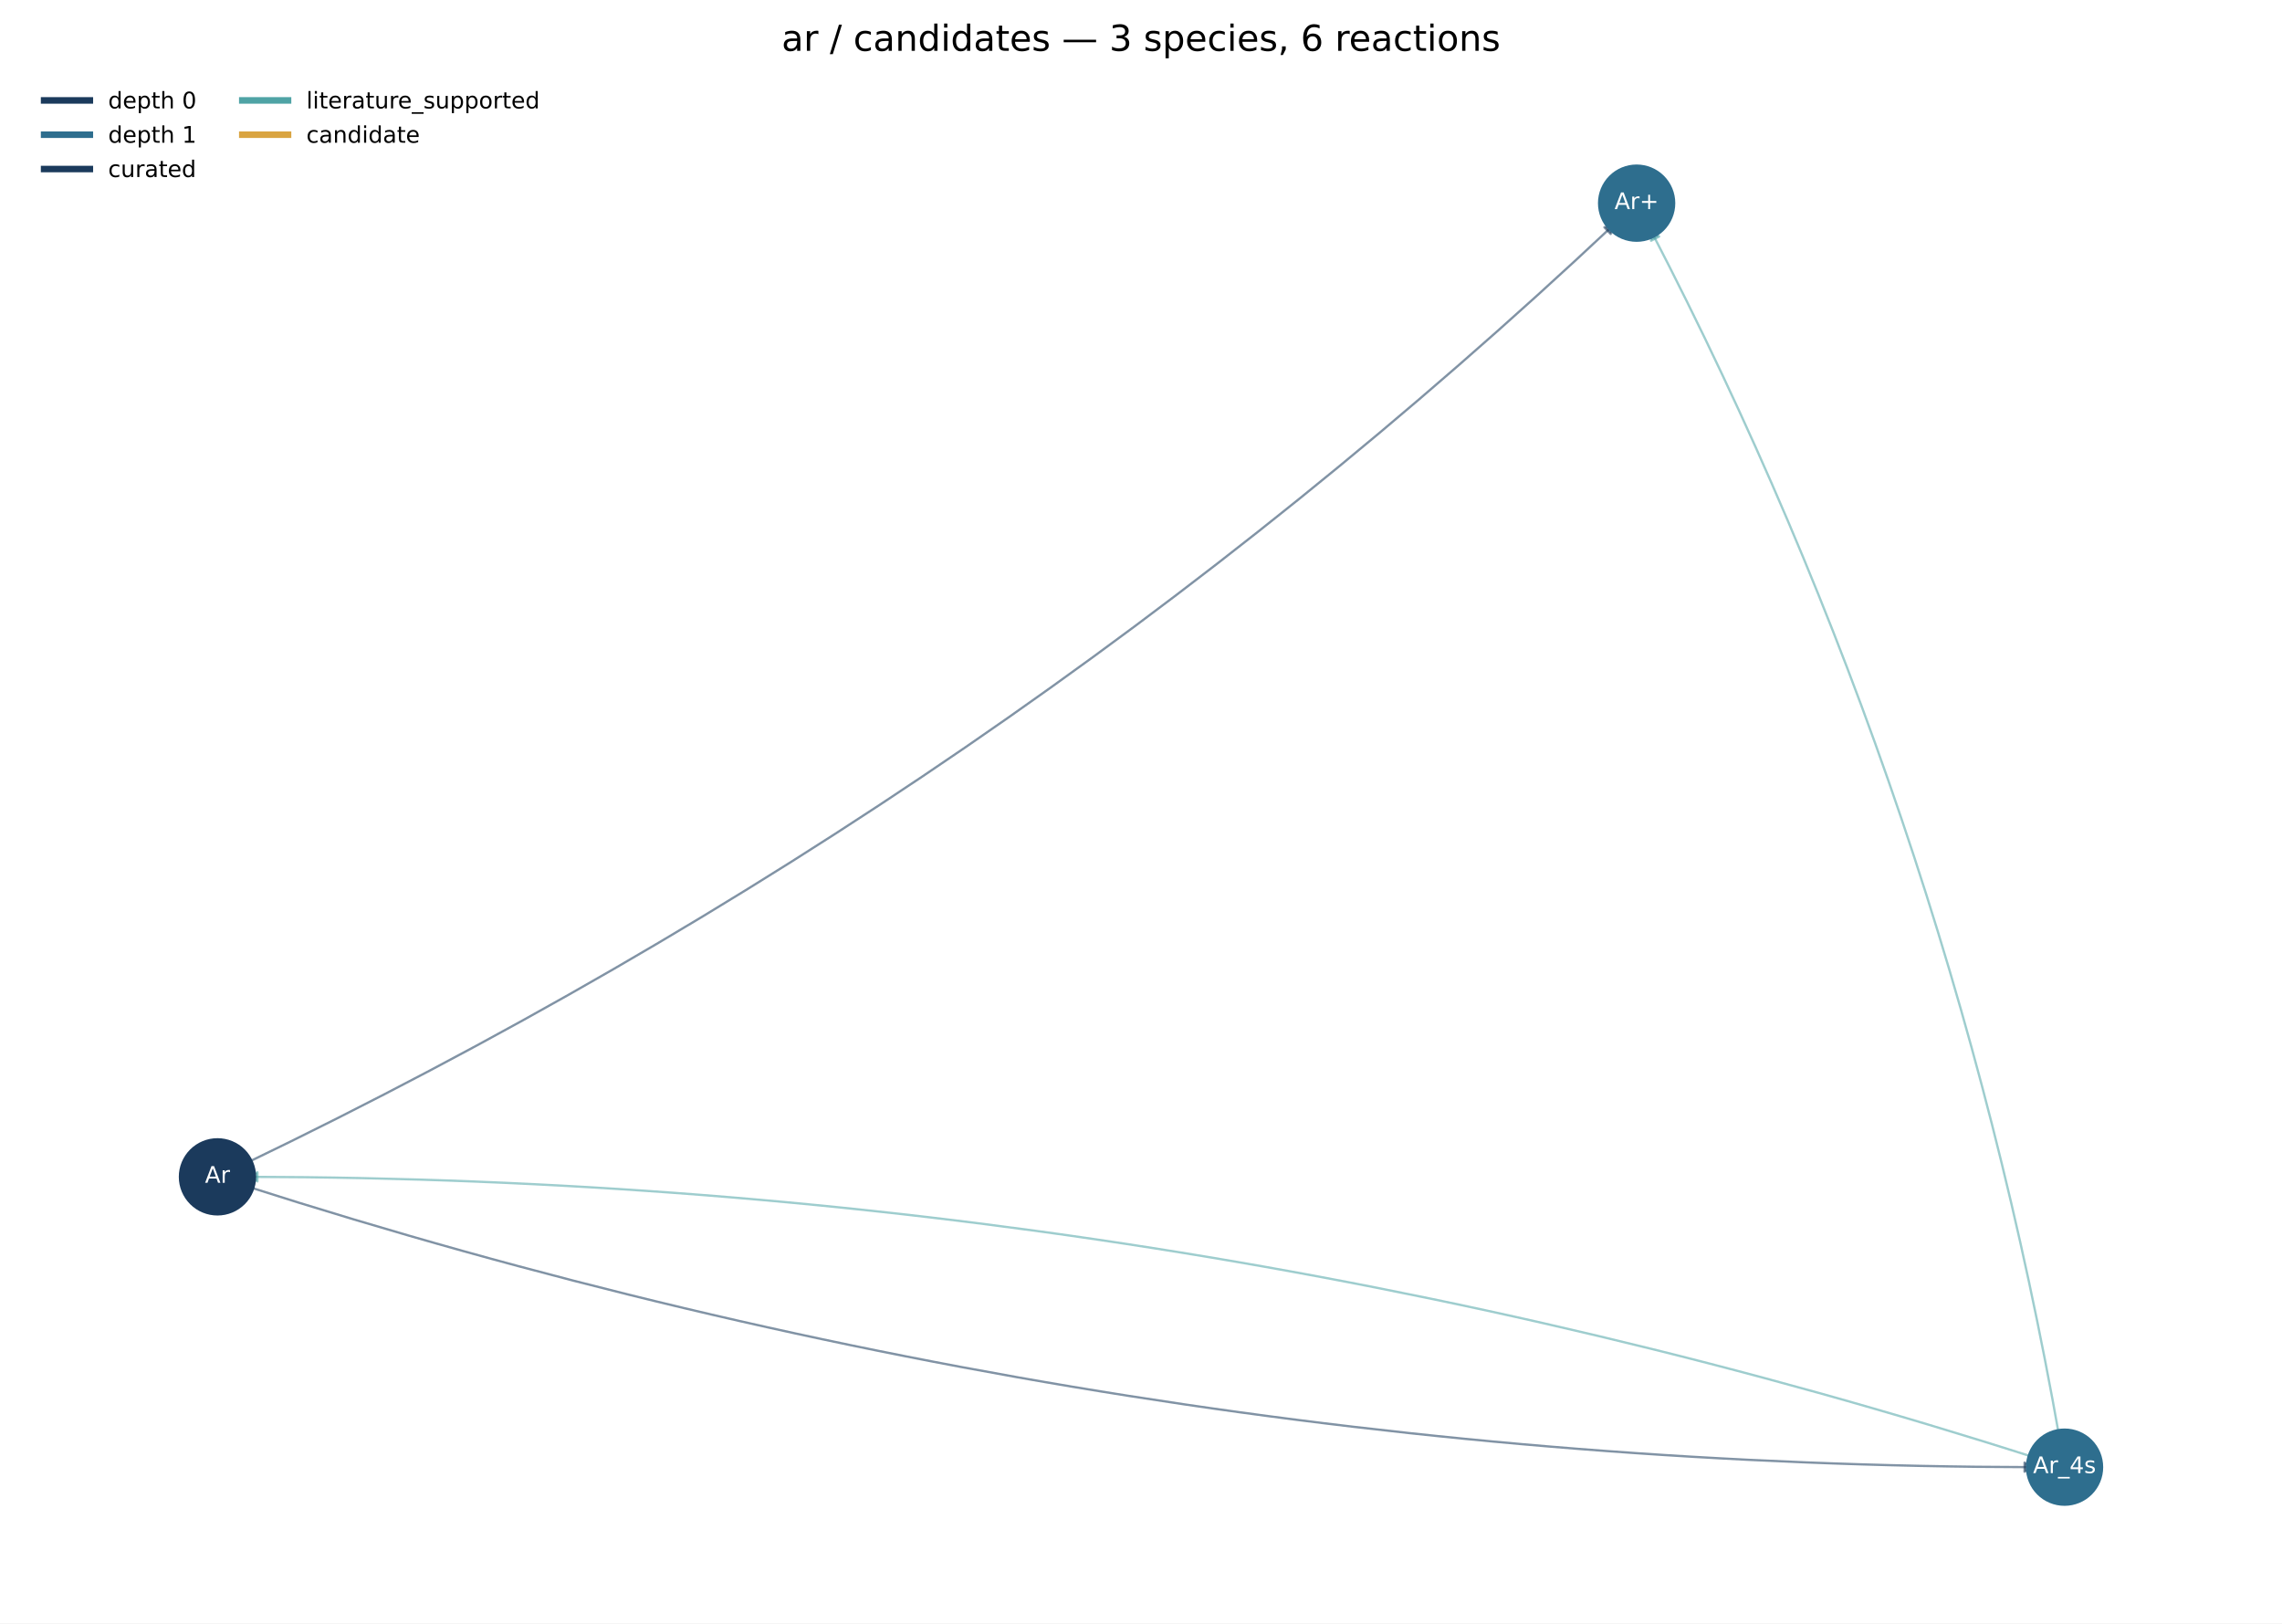
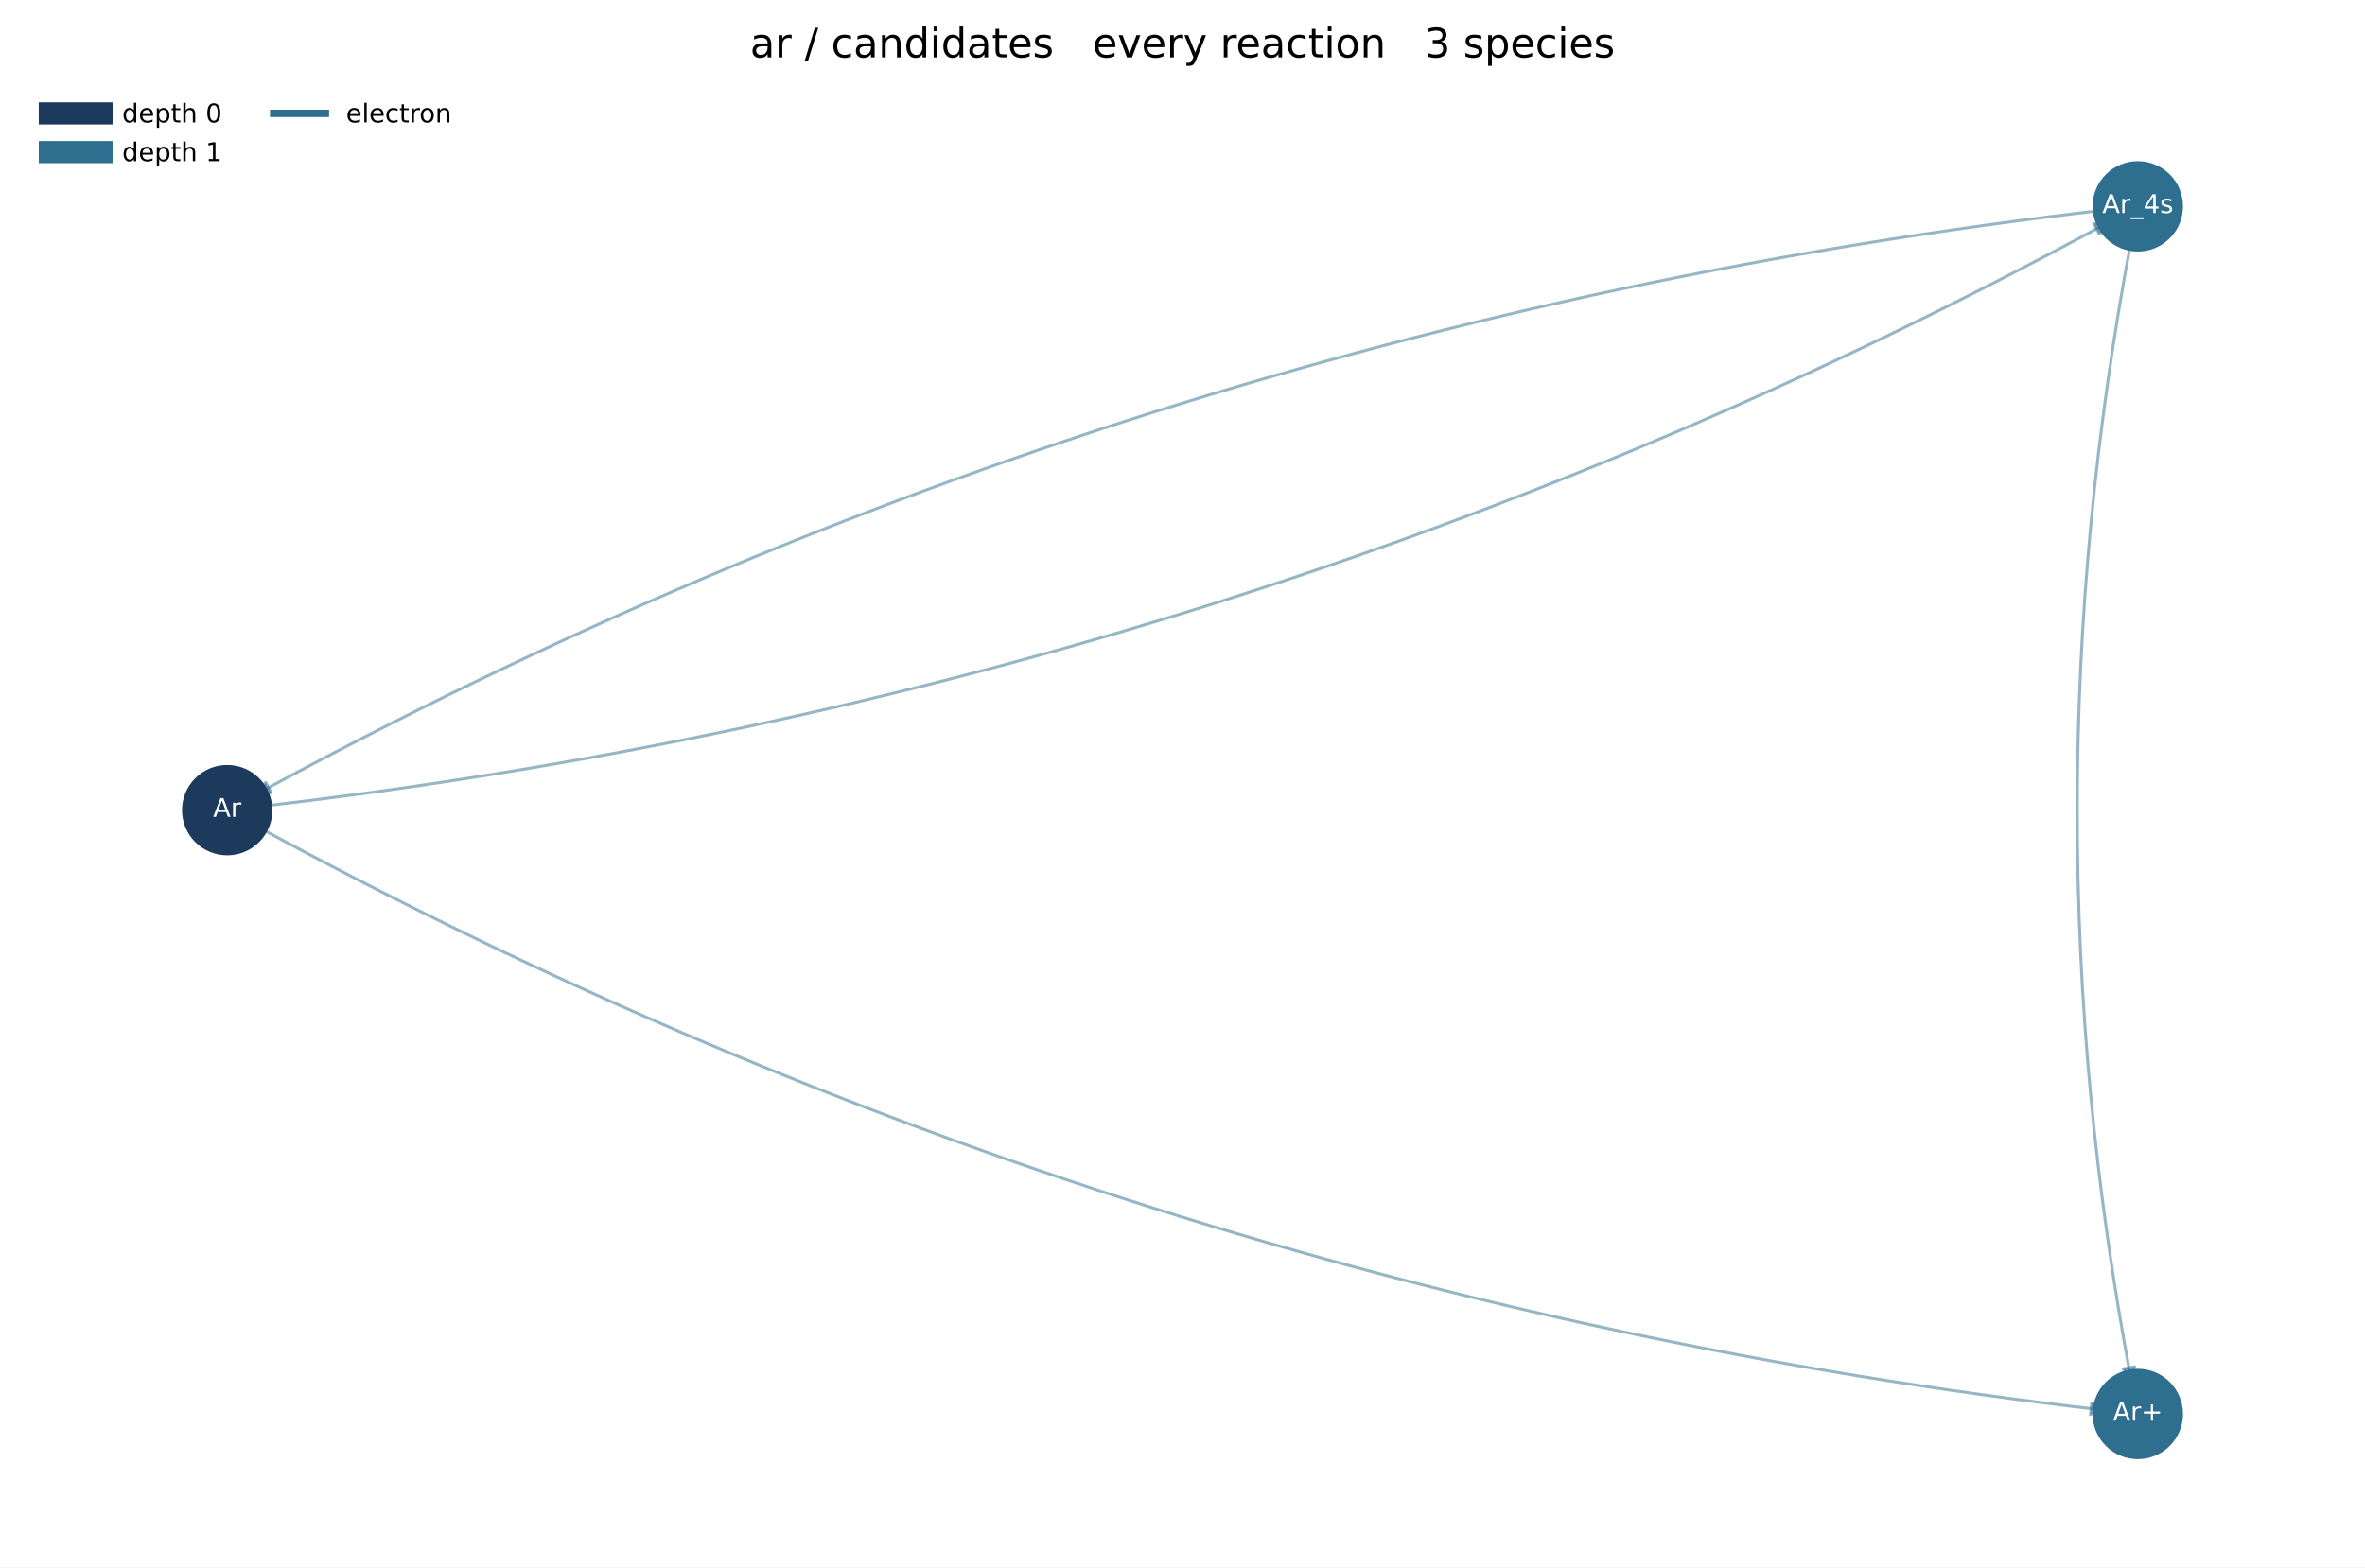
- <svg xmlns="http://www.w3.org/2000/svg" xmlns:xlink="http://www.w3.org/1999/xlink" width="698.4pt" height="496.801pt" viewBox="0 0 698.4 496.801" version="1.1">
+ <svg xmlns="http://www.w3.org/2000/svg" xmlns:xlink="http://www.w3.org/1999/xlink" width="640.8pt" height="424.801pt" viewBox="0 0 640.8 424.801" version="1.1">
  <defs>
    <style type="text/css">*{stroke-linejoin: round; stroke-linecap: butt}</style>
  </defs>
  <g id="figure_1">
    <g id="patch_1">
-       <path d="M 0 496.801  L 698.4 496.801  L 698.4 0  L 0 0  z " style="fill: #ffffff" />
+       <path d="M 0 424.801  L 640.8 424.801  L 640.8 0  L 0 0  z " style="fill: #ffffff" />
    </g>
    <g id="axes_1">
      <g id="patch_2">
-         <path d="M 74.795 362.801  Q 342.301 448.455 622.403 448.988  " clip-path="url(#pfa928fa16e)" style="fill: none; stroke: #1b3a5c; stroke-opacity: 0.55; stroke-width: 0.7; stroke-linecap: round" />
-         <path d="M 619.605 447.583  L 622.403 448.988  L 619.6 450.383  z " clip-path="url(#pfa928fa16e)" style="fill: #1b3a5c; fill-opacity: 0.55; stroke: #1b3a5c; stroke-opacity: 0.55; stroke-width: 0.7; stroke-linecap: round" />
+         <path d="M 70.162 218.614  Q 336.262 187.926 570.863 60.507  " clip-path="url(#p278130043a)" style="fill: none; stroke: #2e6e8e; stroke-opacity: 0.5; stroke-width: 0.8; stroke-linecap: round" />
+         <path d="M 567.287 60.628  L 570.863 60.507  L 568.814 63.44  z " clip-path="url(#p278130043a)" style="fill: #2e6e8e; fill-opacity: 0.5; stroke: #2e6e8e; stroke-opacity: 0.5; stroke-width: 0.8; stroke-linecap: round" />
      </g>
      <g id="patch_3">
-         <path d="M 74.372 356.412  Q 306.794 244.794 494.019 68.662  " clip-path="url(#pfa928fa16e)" style="fill: none; stroke: #1b3a5c; stroke-opacity: 0.55; stroke-width: 0.7; stroke-linecap: round" />
-         <path d="M 491.02 69.561  L 494.019 68.662  L 492.938 71.601  z " clip-path="url(#pfa928fa16e)" style="fill: #1b3a5c; fill-opacity: 0.55; stroke: #1b3a5c; stroke-opacity: 0.55; stroke-width: 0.7; stroke-linecap: round" />
+         <path d="M 69.154 223.735  Q 304.54 351.581 569.752 382.165  " clip-path="url(#p278130043a)" style="fill: none; stroke: #2e6e8e; stroke-opacity: 0.5; stroke-width: 0.8; stroke-linecap: round" />
+         <path d="M 566.756 380.209  L 569.752 382.165  L 566.39 383.388  z " clip-path="url(#p278130043a)" style="fill: #2e6e8e; fill-opacity: 0.5; stroke: #2e6e8e; stroke-opacity: 0.5; stroke-width: 0.8; stroke-linecap: round" />
      </g>
      <g id="patch_4">
-         <path d="M 630.37 440.449  Q 596.039 245.531 505.258 70.543  " clip-path="url(#pfa928fa16e)" style="fill: none; stroke: #4fa3a5; stroke-opacity: 0.55; stroke-width: 0.7; stroke-linecap: round" />
-         <path d="M 505.305 73.673  L 505.258 70.543  L 507.79 72.384  z " clip-path="url(#pfa928fa16e)" style="fill: #4fa3a5; fill-opacity: 0.55; stroke: #4fa3a5; stroke-opacity: 0.55; stroke-width: 0.7; stroke-linecap: round" />
+         <path d="M 577.587 64.428  Q 548.168 219.582 577.421 373.856  " clip-path="url(#p278130043a)" style="fill: none; stroke: #2e6e8e; stroke-opacity: 0.5; stroke-width: 0.8; stroke-linecap: round" />
+         <path d="M 578.397 370.414  L 577.421 373.856  L 575.253 371.01  z " clip-path="url(#p278130043a)" style="fill: #2e6e8e; fill-opacity: 0.5; stroke: #2e6e8e; stroke-opacity: 0.5; stroke-width: 0.8; stroke-linecap: round" />
      </g>
      <g id="patch_5">
-         <path d="M 623.605 446.326  Q 356.099 360.672 75.997 360.139  " clip-path="url(#pfa928fa16e)" style="fill: none; stroke: #4fa3a5; stroke-opacity: 0.55; stroke-width: 0.7; stroke-linecap: round" />
-         <path d="M 78.795 361.545  L 75.997 360.139  L 78.8 358.745  z " clip-path="url(#pfa928fa16e)" style="fill: #4fa3a5; fill-opacity: 0.55; stroke: #4fa3a5; stroke-opacity: 0.55; stroke-width: 0.7; stroke-linecap: round" />
+         <path d="M 570.638 56.892  Q 304.538 87.579 69.937 214.998  " clip-path="url(#p278130043a)" style="fill: none; stroke: #2e6e8e; stroke-opacity: 0.5; stroke-width: 0.8; stroke-linecap: round" />
+         <path d="M 73.513 214.877  L 69.937 214.998  L 71.986 212.065  z " clip-path="url(#p278130043a)" style="fill: #2e6e8e; fill-opacity: 0.5; stroke: #2e6e8e; stroke-opacity: 0.5; stroke-width: 0.8; stroke-linecap: round" />
      </g>
      <g id="PathCollection_1">
        <defs>
-           <path id="C0_0_fe22f1b08b" d="M 0 11.832  C 3.138 11.832 6.148 10.585 8.367 8.367  C 10.585 6.148 11.832 3.138 11.832 -0  C 11.832 -3.138 10.585 -6.148 8.367 -8.367  C 6.148 -10.585 3.138 -11.832 0 -11.832  C -3.138 -11.832 -6.148 -10.585 -8.367 -8.367  C -10.585 -6.148 -11.832 -3.138 -11.832 0  C -11.832 3.138 -10.585 6.148 -8.367 8.367  C -6.148 10.585 -3.138 11.832 0 11.832  z " />
+           <path id="C0_0_7043ce59fd" d="M 0 12.247  C 3.248 12.247 6.364 10.957 8.66 8.66  C 10.957 6.364 12.247 3.248 12.247 -0  C 12.247 -3.248 10.957 -6.364 8.66 -8.66  C 6.364 -10.957 3.248 -12.247 0 -12.247  C -3.248 -12.247 -6.364 -10.957 -8.66 -8.66  C -10.957 -6.364 -12.247 -3.248 -12.247 0  C -12.247 3.248 -10.957 6.364 -8.66 8.66  C -6.364 10.957 -3.248 12.247 0 12.247  z " />
        </defs>
-         <g clip-path="url(#pfa928fa16e)">
-           <use xlink:href="#C0_0_fe22f1b08b" x="66.555" y="360.142" style="fill: #1b3a5c" />
-         </g>
-         <g clip-path="url(#pfa928fa16e)">
-           <use xlink:href="#C0_0_fe22f1b08b" x="500.884" y="62.174" style="fill: #2e6e8e" />
-         </g>
-         <g clip-path="url(#pfa928fa16e)">
-           <use xlink:href="#C0_0_fe22f1b08b" x="631.845" y="448.986" style="fill: #2e6e8e" />
+         <g clip-path="url(#p278130043a)">
+           <use xlink:href="#C0_0_7043ce59fd" x="61.557" y="219.58" style="fill: #1b3a5c" />
+         </g>
+         <g clip-path="url(#p278130043a)">
+           <use xlink:href="#C0_0_7043ce59fd" x="579.243" y="383.234" style="fill: #2e6e8e" />
+         </g>
+         <g clip-path="url(#p278130043a)">
+           <use xlink:href="#C0_0_7043ce59fd" x="579.243" y="55.926" style="fill: #2e6e8e" />
        </g>
      </g>
      <g id="text_1">
-         <g clip-path="url(#pfa928fa16e)">
-           <g style="fill: #ffffff" transform="translate(62.72232 361.96) scale(0.07 -0.07)">
+         <g clip-path="url(#p278130043a)">
+           <g style="fill: #ffffff" transform="translate(57.72398 221.3979) scale(0.07 -0.07)">
            <defs>
              <path id="DejaVuSans-24" d="M 2188 4044  L 1331 1722  L 3047 1722  L 2188 4044  z M 1831 4666  L 2547 4666  L 4325 0  L 3669 0  L 3244 1197  L 1141 1197  L 716 0  L 50 0  L 1831 4666  z " transform="scale(0.015625)" />
              <path id="DejaVuSans-55" d="M 2631 2963  Q 2534 3019 2420 3045  Q 2306 3072 2169 3072  Q 1681 3072 1420 2755  Q 1159 2438 1159 1844  L 1159 0  L 581 0  L 581 3500  L 1159 3500  L 1159 2956  Q 1341 3275 1631 3429  Q 1922 3584 2338 3584  Q 2397 3584 2469 3576  Q 2541 3569 2628 3553  L 2631 2963  z " transform="scale(0.015625)" />
            </defs>
            <use xlink:href="#DejaVuSans-24" />
            <use xlink:href="#DejaVuSans-55" transform="translate(68.40625 0)" />
          </g>
        </g>
      </g>
      <g id="text_2">
-         <g clip-path="url(#pfa928fa16e)">
-           <g style="fill: #ffffff" transform="translate(494.1181 63.99191) scale(0.07 -0.07)">
+         <g clip-path="url(#p278130043a)">
+           <g style="fill: #ffffff" transform="translate(572.477 385.0519) scale(0.07 -0.07)">
            <defs>
              <path id="DejaVuSans-e" d="M 2944 4013  L 2944 2272  L 4684 2272  L 4684 1741  L 2944 1741  L 2944 0  L 2419 0  L 2419 1741  L 678 1741  L 678 2272  L 2419 2272  L 2419 4013  L 2944 4013  z " transform="scale(0.015625)" />
            </defs>
            <use xlink:href="#DejaVuSans-24" />
            <use xlink:href="#DejaVuSans-55" transform="translate(68.40625 0)" />
            <use xlink:href="#DejaVuSans-e" transform="translate(109.5156 0)" />
          </g>
        </g>
      </g>
      <g id="text_3">
-         <g clip-path="url(#pfa928fa16e)">
-           <g style="fill: #ffffff" transform="translate(622.2114 450.804) scale(0.07 -0.07)">
+         <g clip-path="url(#p278130043a)">
+           <g style="fill: #ffffff" transform="translate(569.6098 57.74397) scale(0.07 -0.07)">
            <defs>
              <path id="DejaVuSans-42" d="M 3263 -1063  L 3263 -1509  L -63 -1509  L -63 -1063  L 3263 -1063  z " transform="scale(0.015625)" />
              <path id="DejaVuSans-17" d="M 2419 4116  L 825 1625  L 2419 1625  L 2419 4116  z M 2253 4666  L 3047 4666  L 3047 1625  L 3713 1625  L 3713 1100  L 3047 1100  L 3047 0  L 2419 0  L 2419 1100  L 313 1100  L 313 1709  L 2253 4666  z " transform="scale(0.015625)" />
              <path id="DejaVuSans-56" d="M 2834 3397  L 2834 2853  Q 2591 2978 2328 3040  Q 2066 3103 1784 3103  Q 1356 3103 1142 2972  Q 928 2841 928 2578  Q 928 2378 1081 2264  Q 1234 2150 1697 2047  L 1894 2003  Q 2506 1872 2764 1633  Q 3022 1394 3022 966  Q 3022 478 2636 193  Q 2250 -91 1575 -91  Q 1294 -91 989 -36  Q 684 19 347 128  L 347 722  Q 666 556 975 473  Q 1284 391 1588 391  Q 1994 391 2212 530  Q 2431 669 2431 922  Q 2431 1156 2273 1281  Q 2116 1406 1581 1522  L 1381 1569  Q 847 1681 609 1914  Q 372 2147 372 2553  Q 372 3047 722 3315  Q 1072 3584 1716 3584  Q 2034 3584 2315 3537  Q 2597 3491 2834 3397  z " transform="scale(0.015625)" />
            </defs>
            <use xlink:href="#DejaVuSans-24" />
            <use xlink:href="#DejaVuSans-55" transform="translate(68.40625 0)" />
            <use xlink:href="#DejaVuSans-42" transform="translate(109.5156 0)" />
            <use xlink:href="#DejaVuSans-17" transform="translate(159.5156 0)" />
            <use xlink:href="#DejaVuSans-56" transform="translate(223.1406 0)" />
          </g>
        </g>
      </g>
      <g id="text_4">
-         <g transform="translate(239.2043 15.55828) scale(0.11 -0.11)">
+         <g transform="translate(203.2328 15.55828) scale(0.11 -0.11)">
          <defs>
            <path id="DejaVuSans-44" d="M 2194 1759  Q 1497 1759 1228 1600  Q 959 1441 959 1056  Q 959 750 1161 570  Q 1363 391 1709 391  Q 2188 391 2477 730  Q 2766 1069 2766 1631  L 2766 1759  L 2194 1759  z M 3341 1997  L 3341 0  L 2766 0  L 2766 531  Q 2569 213 2275 61  Q 1981 -91 1556 -91  Q 1019 -91 701 211  Q 384 513 384 1019  Q 384 1609 779 1909  Q 1175 2209 1959 2209  L 2766 2209  L 2766 2266  Q 2766 2663 2505 2880  Q 2244 3097 1772 3097  Q 1472 3097 1187 3025  Q 903 2953 641 2809  L 641 3341  Q 956 3463 1253 3523  Q 1550 3584 1831 3584  Q 2591 3584 2966 3190  Q 3341 2797 3341 1997  z " transform="scale(0.015625)" />
            <path id="DejaVuSans-3" transform="scale(0.015625)" />
            <path id="DejaVuSans-12" d="M 1625 4666  L 2156 4666  L 531 -594  L 0 -594  L 1625 4666  z " transform="scale(0.015625)" />
            <path id="DejaVuSans-46" d="M 3122 3366  L 3122 2828  Q 2878 2963 2633 3030  Q 2388 3097 2138 3097  Q 1578 3097 1268 2742  Q 959 2388 959 1747  Q 959 1106 1268 751  Q 1578 397 2138 397  Q 2388 397 2633 464  Q 2878 531 3122 666  L 3122 134  Q 2881 22 2623 -34  Q 2366 -91 2075 -91  Q 1284 -91 818 406  Q 353 903 353 1747  Q 353 2603 823 3093  Q 1294 3584 2113 3584  Q 2378 3584 2631 3529  Q 2884 3475 3122 3366  z " transform="scale(0.015625)" />
            <path id="DejaVuSans-51" d="M 3513 2113  L 3513 0  L 2938 0  L 2938 2094  Q 2938 2591 2744 2837  Q 2550 3084 2163 3084  Q 1697 3084 1428 2787  Q 1159 2491 1159 1978  L 1159 0  L 581 0  L 581 3500  L 1159 3500  L 1159 2956  Q 1366 3272 1645 3428  Q 1925 3584 2291 3584  Q 2894 3584 3203 3211  Q 3513 2838 3513 2113  z " transform="scale(0.015625)" />
            <path id="DejaVuSans-47" d="M 2906 2969  L 2906 4863  L 3481 4863  L 3481 0  L 2906 0  L 2906 525  Q 2725 213 2448 61  Q 2172 -91 1784 -91  Q 1150 -91 751 415  Q 353 922 353 1747  Q 353 2572 751 3078  Q 1150 3584 1784 3584  Q 2172 3584 2448 3432  Q 2725 3281 2906 2969  z M 947 1747  Q 947 1113 1208 752  Q 1469 391 1925 391  Q 2381 391 2643 752  Q 2906 1113 2906 1747  Q 2906 2381 2643 2742  Q 2381 3103 1925 3103  Q 1469 3103 1208 2742  Q 947 2381 947 1747  z " transform="scale(0.015625)" />
            <path id="DejaVuSans-4c" d="M 603 3500  L 1178 3500  L 1178 0  L 603 0  L 603 3500  z M 603 4863  L 1178 4863  L 1178 4134  L 603 4134  L 603 4863  z " transform="scale(0.015625)" />
            <path id="DejaVuSans-57" d="M 1172 4494  L 1172 3500  L 2356 3500  L 2356 3053  L 1172 3053  L 1172 1153  Q 1172 725 1289 603  Q 1406 481 1766 481  L 2356 481  L 2356 0  L 1766 0  Q 1100 0 847 248  Q 594 497 594 1153  L 594 3053  L 172 3053  L 172 3500  L 594 3500  L 594 4494  L 1172 4494  z " transform="scale(0.015625)" />
            <path id="DejaVuSans-48" d="M 3597 1894  L 3597 1613  L 953 1613  Q 991 1019 1311 708  Q 1631 397 2203 397  Q 2534 397 2845 478  Q 3156 559 3463 722  L 3463 178  Q 3153 47 2828 -22  Q 2503 -91 2169 -91  Q 1331 -91 842 396  Q 353 884 353 1716  Q 353 2575 817 3079  Q 1281 3584 2069 3584  Q 2775 3584 3186 3129  Q 3597 2675 3597 1894  z M 3022 2063  Q 3016 2534 2758 2815  Q 2500 3097 2075 3097  Q 1594 3097 1305 2825  Q 1016 2553 972 2059  L 3022 2063  z " transform="scale(0.015625)" />
-             <path id="DejaVuSans-af6" d="M 313 1978  L 6088 1978  L 6088 1528  L 313 1528  L 313 1978  z " transform="scale(0.015625)" />
+             <path id="DejaVuSans-59" d="M 191 3500  L 800 3500  L 1894 563  L 2988 3500  L 3597 3500  L 2284 0  L 1503 0  L 191 3500  z " transform="scale(0.015625)" />
+             <path id="DejaVuSans-5c" d="M 2059 -325  Q 1816 -950 1584 -1140  Q 1353 -1331 966 -1331  L 506 -1331  L 506 -850  L 844 -850  Q 1081 -850 1212 -737  Q 1344 -625 1503 -206  L 1606 56  L 191 3500  L 800 3500  L 1894 763  L 2988 3500  L 3597 3500  L 2059 -325  z " transform="scale(0.015625)" />
+             <path id="DejaVuSans-52" d="M 1959 3097  Q 1497 3097 1228 2736  Q 959 2375 959 1747  Q 959 1119 1226 758  Q 1494 397 1959 397  Q 2419 397 2687 759  Q 2956 1122 2956 1747  Q 2956 2369 2687 2733  Q 2419 3097 1959 3097  z M 1959 3584  Q 2709 3584 3137 3096  Q 3566 2609 3566 1747  Q 3566 888 3137 398  Q 2709 -91 1959 -91  Q 1206 -91 779 398  Q 353 888 353 1747  Q 353 2609 779 3096  Q 1206 3584 1959 3584  z " transform="scale(0.015625)" />
            <path id="DejaVuSans-16" d="M 2597 2516  Q 3050 2419 3304 2112  Q 3559 1806 3559 1356  Q 3559 666 3084 287  Q 2609 -91 1734 -91  Q 1441 -91 1130 -33  Q 819 25 488 141  L 488 750  Q 750 597 1062 519  Q 1375 441 1716 441  Q 2309 441 2620 675  Q 2931 909 2931 1356  Q 2931 1769 2642 2001  Q 2353 2234 1838 2234  L 1294 2234  L 1294 2753  L 1863 2753  Q 2328 2753 2575 2939  Q 2822 3125 2822 3475  Q 2822 3834 2567 4026  Q 2313 4219 1838 4219  Q 1578 4219 1281 4162  Q 984 4106 628 3988  L 628 4550  Q 988 4650 1302 4700  Q 1616 4750 1894 4750  Q 2613 4750 3031 4423  Q 3450 4097 3450 3541  Q 3450 3153 3228 2886  Q 3006 2619 2597 2516  z " transform="scale(0.015625)" />
            <path id="DejaVuSans-53" d="M 1159 525  L 1159 -1331  L 581 -1331  L 581 3500  L 1159 3500  L 1159 2969  Q 1341 3281 1617 3432  Q 1894 3584 2278 3584  Q 2916 3584 3314 3078  Q 3713 2572 3713 1747  Q 3713 922 3314 415  Q 2916 -91 2278 -91  Q 1894 -91 1617 61  Q 1341 213 1159 525  z M 3116 1747  Q 3116 2381 2855 2742  Q 2594 3103 2138 3103  Q 1681 3103 1420 2742  Q 1159 2381 1159 1747  Q 1159 1113 1420 752  Q 1681 391 2138 391  Q 2594 391 2855 752  Q 3116 1113 3116 1747  z " transform="scale(0.015625)" />
-             <path id="DejaVuSans-f" d="M 750 794  L 1409 794  L 1409 256  L 897 -744  L 494 -744  L 750 256  L 750 794  z " transform="scale(0.015625)" />
-             <path id="DejaVuSans-19" d="M 2113 2584  Q 1688 2584 1439 2293  Q 1191 2003 1191 1497  Q 1191 994 1439 701  Q 1688 409 2113 409  Q 2538 409 2786 701  Q 3034 994 3034 1497  Q 3034 2003 2786 2293  Q 2538 2584 2113 2584  z M 3366 4563  L 3366 3988  Q 3128 4100 2886 4159  Q 2644 4219 2406 4219  Q 1781 4219 1451 3797  Q 1122 3375 1075 2522  Q 1259 2794 1537 2939  Q 1816 3084 2150 3084  Q 2853 3084 3261 2657  Q 3669 2231 3669 1497  Q 3669 778 3244 343  Q 2819 -91 2113 -91  Q 1303 -91 875 529  Q 447 1150 447 2328  Q 447 3434 972 4092  Q 1497 4750 2381 4750  Q 2619 4750 2861 4703  Q 3103 4656 3366 4563  z " transform="scale(0.015625)" />
-             <path id="DejaVuSans-52" d="M 1959 3097  Q 1497 3097 1228 2736  Q 959 2375 959 1747  Q 959 1119 1226 758  Q 1494 397 1959 397  Q 2419 397 2687 759  Q 2956 1122 2956 1747  Q 2956 2369 2687 2733  Q 2419 3097 1959 3097  z M 1959 3584  Q 2709 3584 3137 3096  Q 3566 2609 3566 1747  Q 3566 888 3137 398  Q 2709 -91 1959 -91  Q 1206 -91 779 398  Q 353 888 353 1747  Q 353 2609 779 3096  Q 1206 3584 1959 3584  z " transform="scale(0.015625)" />
          </defs>
          <use xlink:href="#DejaVuSans-44" />
          <use xlink:href="#DejaVuSans-55" transform="translate(61.28125 0)" />
          <use xlink:href="#DejaVuSans-3" transform="translate(102.3906 0)" />
          <use xlink:href="#DejaVuSans-12" transform="translate(134.1719 0)" />
          <use xlink:href="#DejaVuSans-3" transform="translate(167.8594 0)" />
          <use xlink:href="#DejaVuSans-46" transform="translate(199.6406 0)" />
          <use xlink:href="#DejaVuSans-44" transform="translate(254.625 0)" />
          <use xlink:href="#DejaVuSans-51" transform="translate(315.9062 0)" />
          <use xlink:href="#DejaVuSans-47" transform="translate(379.2812 0)" />
          <use xlink:href="#DejaVuSans-4c" transform="translate(442.7656 0)" />
          <use xlink:href="#DejaVuSans-47" transform="translate(470.5469 0)" />
          <use xlink:href="#DejaVuSans-44" transform="translate(534.0312 0)" />
          <use xlink:href="#DejaVuSans-57" transform="translate(595.3125 0)" />
          <use xlink:href="#DejaVuSans-48" transform="translate(634.5156 0)" />
          <use xlink:href="#DejaVuSans-56" transform="translate(696.0469 0)" />
          <use xlink:href="#DejaVuSans-3" transform="translate(748.1406 0)" />
-           <use xlink:href="#DejaVuSans-af6" transform="translate(779.9219 0)" />
-           <use xlink:href="#DejaVuSans-3" transform="translate(879.9219 0)" />
-           <use xlink:href="#DejaVuSans-16" transform="translate(911.7031 0)" />
-           <use xlink:href="#DejaVuSans-3" transform="translate(975.3281 0)" />
-           <use xlink:href="#DejaVuSans-56" transform="translate(1007.109 0)" />
-           <use xlink:href="#DejaVuSans-53" transform="translate(1059.203 0)" />
-           <use xlink:href="#DejaVuSans-48" transform="translate(1122.688 0)" />
-           <use xlink:href="#DejaVuSans-46" transform="translate(1184.219 0)" />
-           <use xlink:href="#DejaVuSans-4c" transform="translate(1239.203 0)" />
-           <use xlink:href="#DejaVuSans-48" transform="translate(1266.984 0)" />
-           <use xlink:href="#DejaVuSans-56" transform="translate(1328.516 0)" />
-           <use xlink:href="#DejaVuSans-f" transform="translate(1380.609 0)" />
-           <use xlink:href="#DejaVuSans-3" transform="translate(1412.391 0)" />
-           <use xlink:href="#DejaVuSans-19" transform="translate(1444.172 0)" />
-           <use xlink:href="#DejaVuSans-3" transform="translate(1507.797 0)" />
-           <use xlink:href="#DejaVuSans-55" transform="translate(1539.578 0)" />
-           <use xlink:href="#DejaVuSans-48" transform="translate(1578.484 0)" />
-           <use xlink:href="#DejaVuSans-44" transform="translate(1640.016 0)" />
-           <use xlink:href="#DejaVuSans-46" transform="translate(1701.297 0)" />
-           <use xlink:href="#DejaVuSans-57" transform="translate(1756.281 0)" />
-           <use xlink:href="#DejaVuSans-4c" transform="translate(1795.484 0)" />
-           <use xlink:href="#DejaVuSans-52" transform="translate(1823.266 0)" />
-           <use xlink:href="#DejaVuSans-51" transform="translate(1884.453 0)" />
-           <use xlink:href="#DejaVuSans-56" transform="translate(1947.828 0)" />
+           <use xlink:href="#DejaVuSans-3" transform="translate(779.9219 0)" />
+           <use xlink:href="#DejaVuSans-3" transform="translate(811.7031 0)" />
+           <use xlink:href="#DejaVuSans-48" transform="translate(843.4844 0)" />
+           <use xlink:href="#DejaVuSans-59" transform="translate(905.0156 0)" />
+           <use xlink:href="#DejaVuSans-48" transform="translate(964.2031 0)" />
+           <use xlink:href="#DejaVuSans-55" transform="translate(1025.734 0)" />
+           <use xlink:href="#DejaVuSans-5c" transform="translate(1066.844 0)" />
+           <use xlink:href="#DejaVuSans-3" transform="translate(1126.031 0)" />
+           <use xlink:href="#DejaVuSans-55" transform="translate(1157.812 0)" />
+           <use xlink:href="#DejaVuSans-48" transform="translate(1196.719 0)" />
+           <use xlink:href="#DejaVuSans-44" transform="translate(1258.25 0)" />
+           <use xlink:href="#DejaVuSans-46" transform="translate(1319.531 0)" />
+           <use xlink:href="#DejaVuSans-57" transform="translate(1374.516 0)" />
+           <use xlink:href="#DejaVuSans-4c" transform="translate(1413.719 0)" />
+           <use xlink:href="#DejaVuSans-52" transform="translate(1441.5 0)" />
+           <use xlink:href="#DejaVuSans-51" transform="translate(1502.688 0)" />
+           <use xlink:href="#DejaVuSans-3" transform="translate(1566.062 0)" />
+           <use xlink:href="#DejaVuSans-3" transform="translate(1597.844 0)" />
+           <use xlink:href="#DejaVuSans-3" transform="translate(1629.625 0)" />
+           <use xlink:href="#DejaVuSans-16" transform="translate(1661.406 0)" />
+           <use xlink:href="#DejaVuSans-3" transform="translate(1725.031 0)" />
+           <use xlink:href="#DejaVuSans-56" transform="translate(1756.812 0)" />
+           <use xlink:href="#DejaVuSans-53" transform="translate(1808.906 0)" />
+           <use xlink:href="#DejaVuSans-48" transform="translate(1872.391 0)" />
+           <use xlink:href="#DejaVuSans-46" transform="translate(1933.922 0)" />
+           <use xlink:href="#DejaVuSans-4c" transform="translate(1988.906 0)" />
+           <use xlink:href="#DejaVuSans-48" transform="translate(2016.688 0)" />
+           <use xlink:href="#DejaVuSans-56" transform="translate(2078.219 0)" />
        </g>
      </g>
      <g id="legend_1">
        <g id="line2d_1">
-           <path d="M 13.5 30.727  L 20.5 30.727  L 27.5 30.727  " style="fill: none; stroke: #1b3a5c; stroke-width: 2; stroke-linecap: square" />
+           <path d="M 13.5 30.727  L 20.5 30.727  L 27.5 30.727  " style="fill: none; stroke: #1b3a5c; stroke-width: 6; stroke-linecap: square" />
        </g>
        <g id="text_5">
          <g transform="translate(33.1 33.17719) scale(0.07 -0.07)">
            <defs>
              <path id="DejaVuSans-4b" d="M 3513 2113  L 3513 0  L 2938 0  L 2938 2094  Q 2938 2591 2744 2837  Q 2550 3084 2163 3084  Q 1697 3084 1428 2787  Q 1159 2491 1159 1978  L 1159 0  L 581 0  L 581 4863  L 1159 4863  L 1159 2956  Q 1366 3272 1645 3428  Q 1925 3584 2291 3584  Q 2894 3584 3203 3211  Q 3513 2838 3513 2113  z " transform="scale(0.015625)" />
              <path id="DejaVuSans-13" d="M 2034 4250  Q 1547 4250 1301 3770  Q 1056 3291 1056 2328  Q 1056 1369 1301 889  Q 1547 409 2034 409  Q 2525 409 2770 889  Q 3016 1369 3016 2328  Q 3016 3291 2770 3770  Q 2525 4250 2034 4250  z M 2034 4750  Q 2819 4750 3233 4129  Q 3647 3509 3647 2328  Q 3647 1150 3233 529  Q 2819 -91 2034 -91  Q 1250 -91 836 529  Q 422 1150 422 2328  Q 422 3509 836 4129  Q 1250 4750 2034 4750  z " transform="scale(0.015625)" />
            </defs>
            <use xlink:href="#DejaVuSans-47" />
            <use xlink:href="#DejaVuSans-48" transform="translate(63.48438 0)" />
            <use xlink:href="#DejaVuSans-53" transform="translate(125.0156 0)" />
            <use xlink:href="#DejaVuSans-57" transform="translate(188.5 0)" />
            <use xlink:href="#DejaVuSans-4b" transform="translate(227.7031 0)" />
            <use xlink:href="#DejaVuSans-3" transform="translate(291.0781 0)" />
            <use xlink:href="#DejaVuSans-13" transform="translate(322.8594 0)" />
          </g>
        </g>
        <g id="line2d_2">
-           <path d="M 13.5 41.228  L 20.5 41.228  L 27.5 41.228  " style="fill: none; stroke: #2e6e8e; stroke-width: 2; stroke-linecap: square" />
+           <path d="M 13.5 41.228  L 20.5 41.228  L 27.5 41.228  " style="fill: none; stroke: #2e6e8e; stroke-width: 6; stroke-linecap: square" />
        </g>
        <g id="text_6">
          <g transform="translate(33.1 43.67773) scale(0.07 -0.07)">
            <defs>
              <path id="DejaVuSans-14" d="M 794 531  L 1825 531  L 1825 4091  L 703 3866  L 703 4441  L 1819 4666  L 2450 4666  L 2450 531  L 3481 531  L 3481 0  L 794 0  L 794 531  z " transform="scale(0.015625)" />
            </defs>
            <use xlink:href="#DejaVuSans-47" />
            <use xlink:href="#DejaVuSans-48" transform="translate(63.48438 0)" />
            <use xlink:href="#DejaVuSans-53" transform="translate(125.0156 0)" />
            <use xlink:href="#DejaVuSans-57" transform="translate(188.5 0)" />
            <use xlink:href="#DejaVuSans-4b" transform="translate(227.7031 0)" />
            <use xlink:href="#DejaVuSans-3" transform="translate(291.0781 0)" />
            <use xlink:href="#DejaVuSans-14" transform="translate(322.8594 0)" />
          </g>
        </g>
        <g id="line2d_3">
-           <path d="M 13.5 51.728  L 20.5 51.728  L 27.5 51.728  " style="fill: none; stroke: #1b3a5c; stroke-width: 2; stroke-linecap: square" />
+           <path d="M 74.154 30.727  L 81.154 30.727  L 88.154 30.727  " style="fill: none; stroke: #2e6e8e; stroke-width: 2; stroke-linecap: square" />
        </g>
        <g id="text_7">
-           <g transform="translate(33.1 54.17828) scale(0.07 -0.07)">
-             <defs>
-               <path id="DejaVuSans-58" d="M 544 1381  L 544 3500  L 1119 3500  L 1119 1403  Q 1119 906 1312 657  Q 1506 409 1894 409  Q 2359 409 2629 706  Q 2900 1003 2900 1516  L 2900 3500  L 3475 3500  L 3475 0  L 2900 0  L 2900 538  Q 2691 219 2414 64  Q 2138 -91 1772 -91  Q 1169 -91 856 284  Q 544 659 544 1381  z M 1991 3584  L 1991 3584  z " transform="scale(0.015625)" />
-             </defs>
-             <use xlink:href="#DejaVuSans-46" />
-             <use xlink:href="#DejaVuSans-58" transform="translate(54.98438 0)" />
-             <use xlink:href="#DejaVuSans-55" transform="translate(118.3594 0)" />
-             <use xlink:href="#DejaVuSans-44" transform="translate(159.4688 0)" />
-             <use xlink:href="#DejaVuSans-57" transform="translate(220.75 0)" />
-             <use xlink:href="#DejaVuSans-48" transform="translate(259.9531 0)" />
-             <use xlink:href="#DejaVuSans-47" transform="translate(321.4844 0)" />
-           </g>
-         </g>
-         <g id="line2d_4">
-           <path d="M 74.154 30.727  L 81.154 30.727  L 88.154 30.727  " style="fill: none; stroke: #4fa3a5; stroke-width: 2; stroke-linecap: square" />
-         </g>
-         <g id="text_8">
          <g transform="translate(93.75391 33.17719) scale(0.07 -0.07)">
            <defs>
              <path id="DejaVuSans-4f" d="M 603 4863  L 1178 4863  L 1178 0  L 603 0  L 603 4863  z " transform="scale(0.015625)" />
            </defs>
-             <use xlink:href="#DejaVuSans-4f" />
-             <use xlink:href="#DejaVuSans-4c" transform="translate(27.78125 0)" />
-             <use xlink:href="#DejaVuSans-57" transform="translate(55.5625 0)" />
-             <use xlink:href="#DejaVuSans-48" transform="translate(94.76562 0)" />
-             <use xlink:href="#DejaVuSans-55" transform="translate(156.2969 0)" />
-             <use xlink:href="#DejaVuSans-44" transform="translate(197.4062 0)" />
-             <use xlink:href="#DejaVuSans-57" transform="translate(258.6875 0)" />
-             <use xlink:href="#DejaVuSans-58" transform="translate(297.8906 0)" />
-             <use xlink:href="#DejaVuSans-55" transform="translate(361.2656 0)" />
-             <use xlink:href="#DejaVuSans-48" transform="translate(400.1719 0)" />
-             <use xlink:href="#DejaVuSans-42" transform="translate(461.7031 0)" />
-             <use xlink:href="#DejaVuSans-56" transform="translate(511.7031 0)" />
-             <use xlink:href="#DejaVuSans-58" transform="translate(563.7969 0)" />
-             <use xlink:href="#DejaVuSans-53" transform="translate(627.1719 0)" />
-             <use xlink:href="#DejaVuSans-53" transform="translate(690.6562 0)" />
-             <use xlink:href="#DejaVuSans-52" transform="translate(754.1406 0)" />
-             <use xlink:href="#DejaVuSans-55" transform="translate(815.3281 0)" />
-             <use xlink:href="#DejaVuSans-57" transform="translate(856.4375 0)" />
-             <use xlink:href="#DejaVuSans-48" transform="translate(895.6406 0)" />
-             <use xlink:href="#DejaVuSans-47" transform="translate(957.1719 0)" />
-           </g>
-         </g>
-         <g id="line2d_5">
-           <path d="M 74.154 41.228  L 81.154 41.228  L 88.154 41.228  " style="fill: none; stroke: #d9a441; stroke-width: 2; stroke-linecap: square" />
-         </g>
-         <g id="text_9">
-           <g transform="translate(93.75391 43.67773) scale(0.07 -0.07)">
-             <use xlink:href="#DejaVuSans-46" />
-             <use xlink:href="#DejaVuSans-44" transform="translate(54.98438 0)" />
-             <use xlink:href="#DejaVuSans-51" transform="translate(116.2656 0)" />
-             <use xlink:href="#DejaVuSans-47" transform="translate(179.6406 0)" />
-             <use xlink:href="#DejaVuSans-4c" transform="translate(243.125 0)" />
-             <use xlink:href="#DejaVuSans-47" transform="translate(270.9062 0)" />
-             <use xlink:href="#DejaVuSans-44" transform="translate(334.3906 0)" />
-             <use xlink:href="#DejaVuSans-57" transform="translate(395.6719 0)" />
-             <use xlink:href="#DejaVuSans-48" transform="translate(434.875 0)" />
+             <use xlink:href="#DejaVuSans-48" />
+             <use xlink:href="#DejaVuSans-4f" transform="translate(61.53125 0)" />
+             <use xlink:href="#DejaVuSans-48" transform="translate(89.3125 0)" />
+             <use xlink:href="#DejaVuSans-46" transform="translate(150.8438 0)" />
+             <use xlink:href="#DejaVuSans-57" transform="translate(205.8281 0)" />
+             <use xlink:href="#DejaVuSans-55" transform="translate(245.0312 0)" />
+             <use xlink:href="#DejaVuSans-52" transform="translate(283.9375 0)" />
+             <use xlink:href="#DejaVuSans-51" transform="translate(345.125 0)" />
          </g>
        </g>
      </g>
    </g>
  </g>
  <defs>
-     <clipPath id="pfa928fa16e">
-       <rect x="7.2" y="21.558" width="684" height="468.043" />
+     <clipPath id="p278130043a">
+       <rect x="7.2" y="21.558" width="626.4" height="396.043" />
    </clipPath>
  </defs>
</svg>
